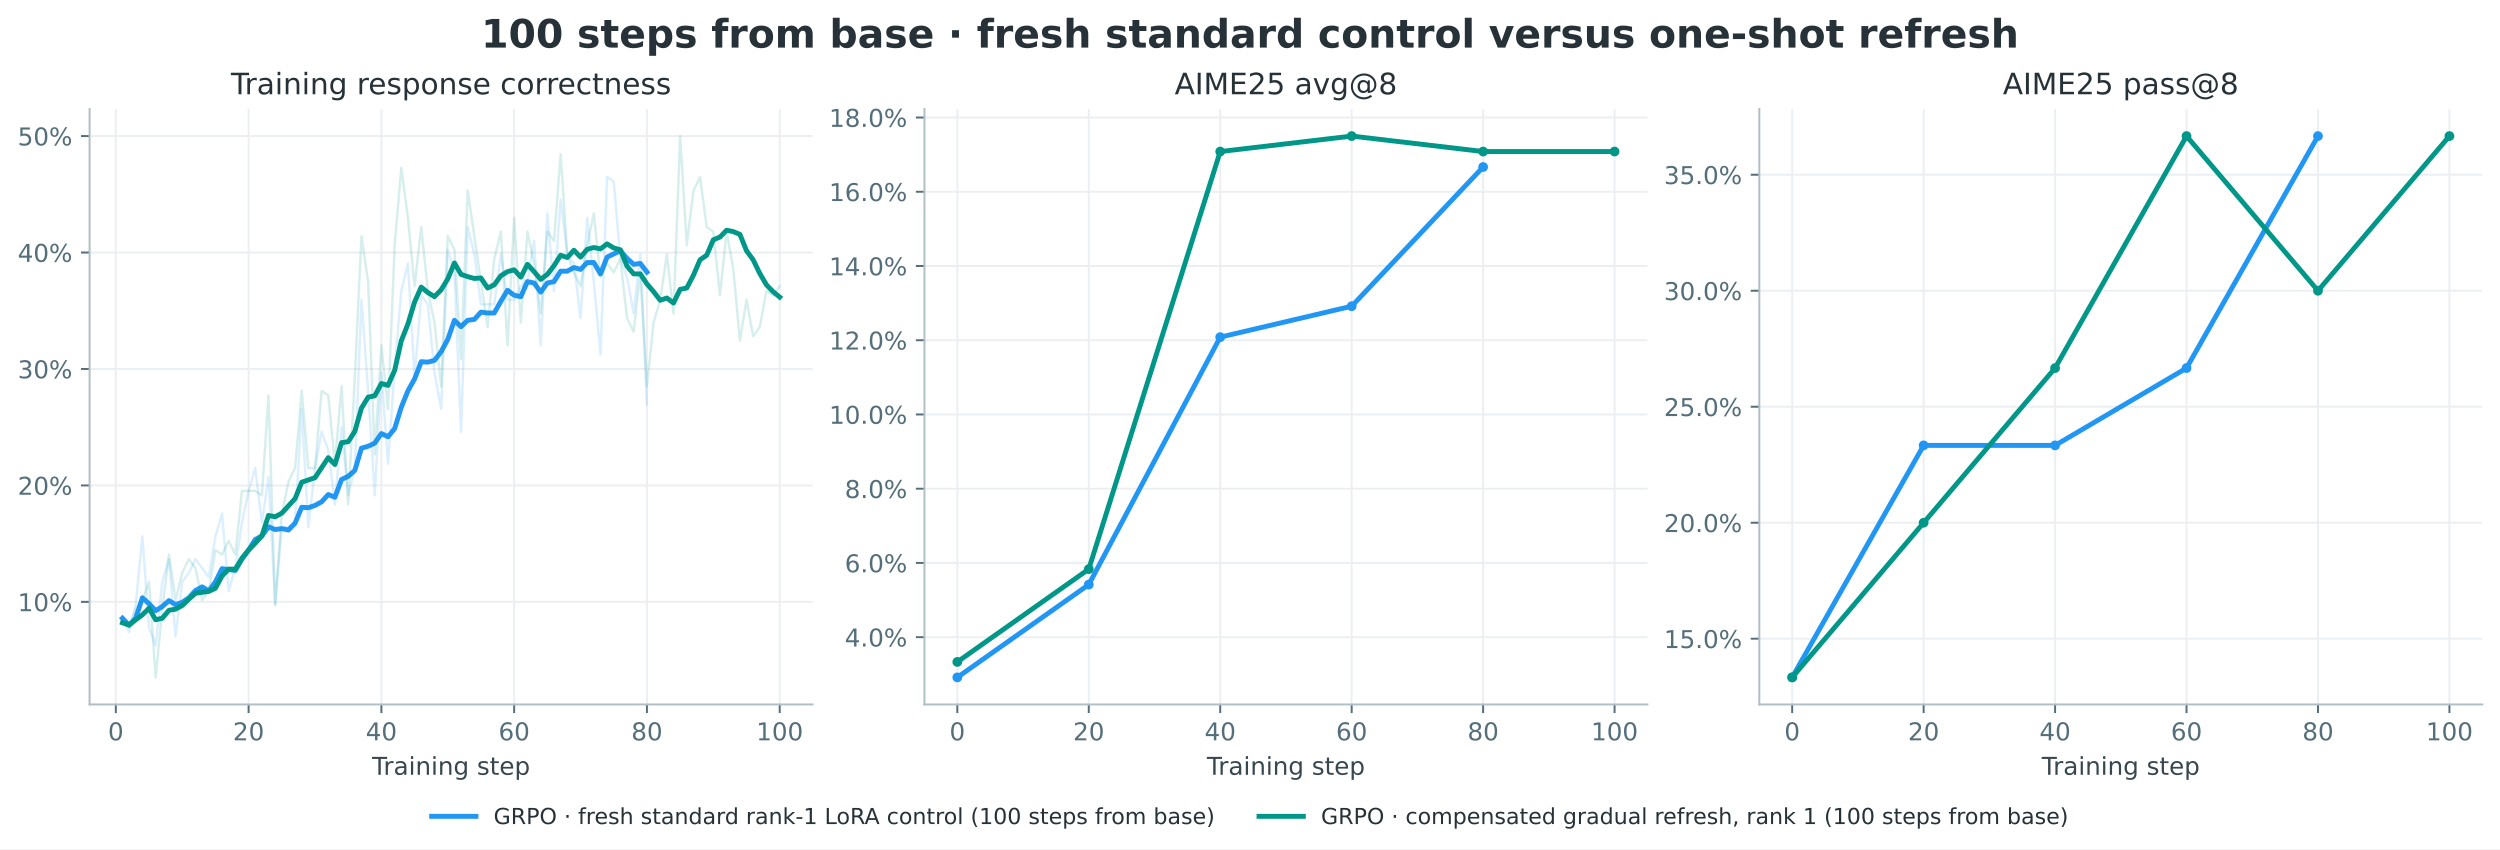
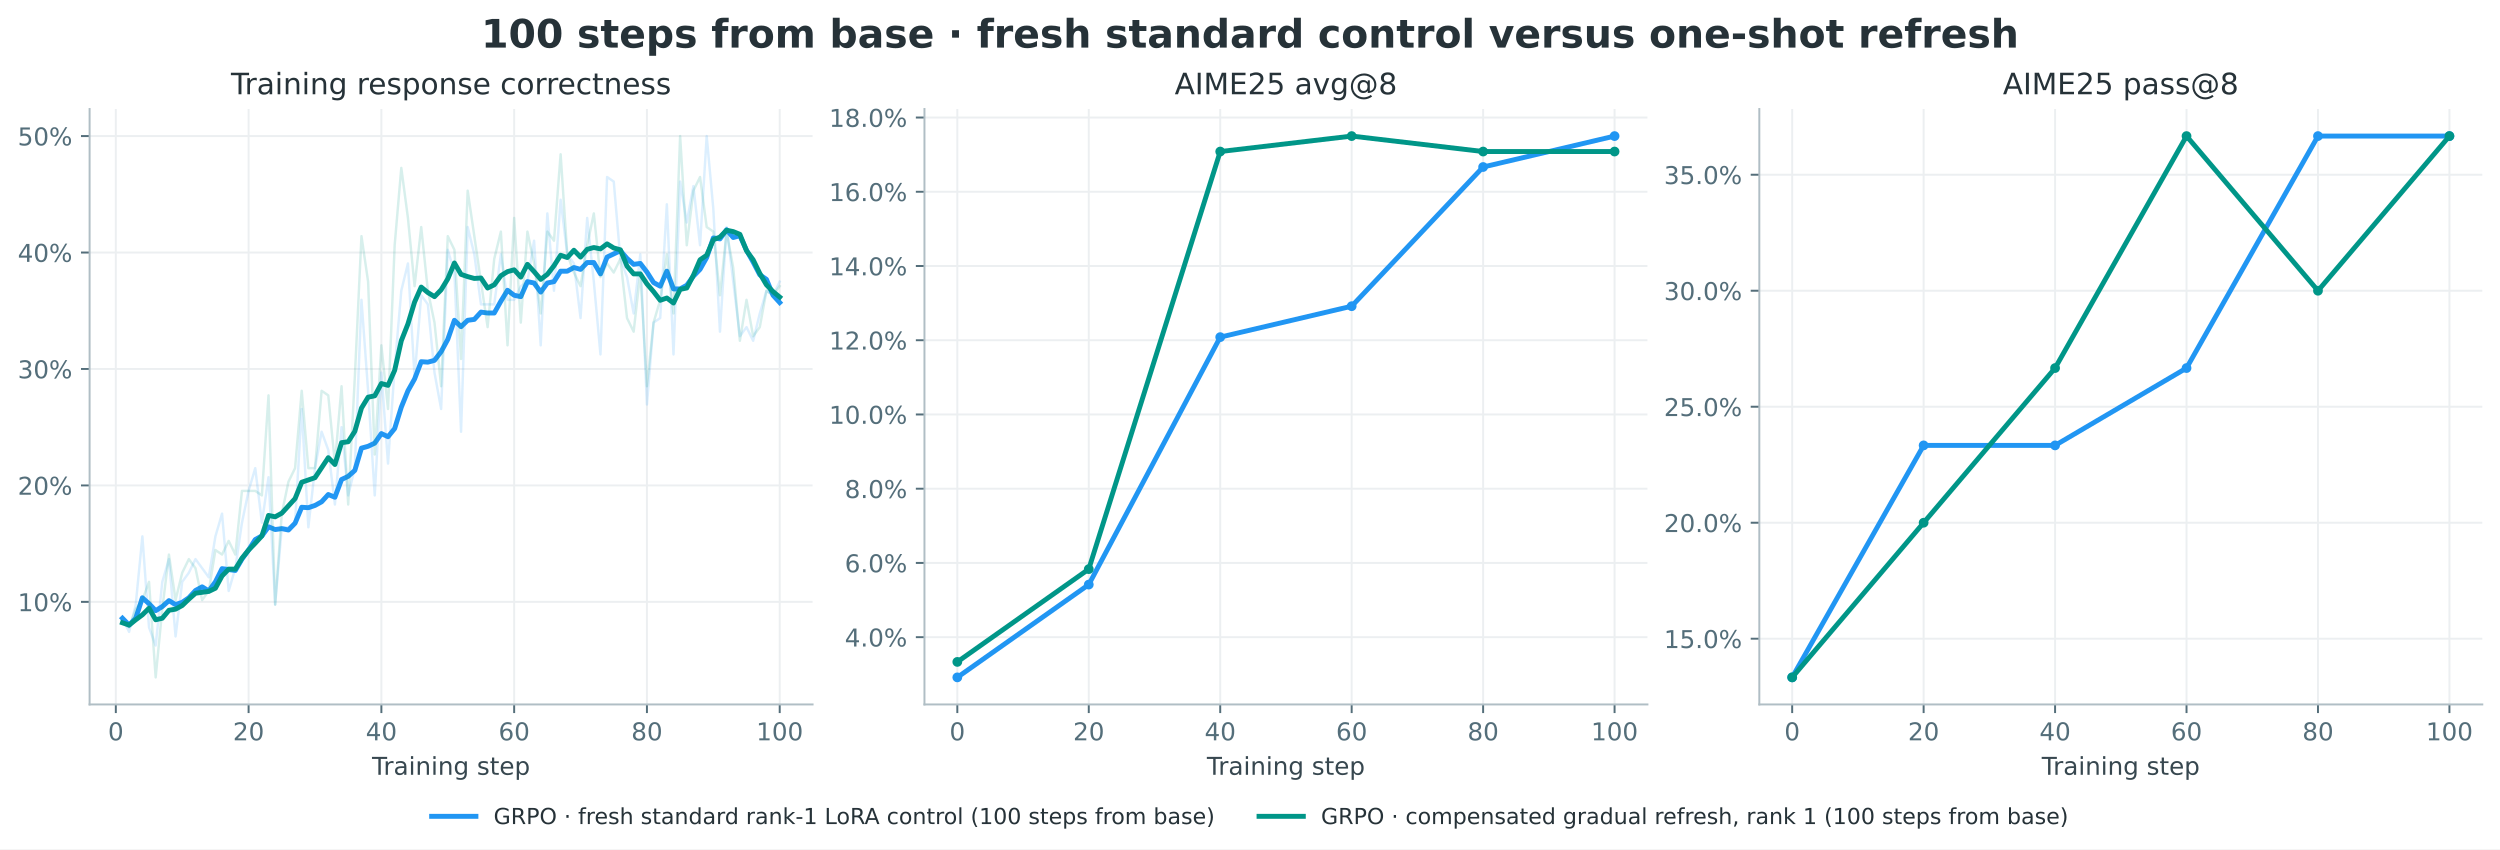
<svg xmlns="http://www.w3.org/2000/svg" xmlns:xlink="http://www.w3.org/1999/xlink" width="1016.4pt" height="345.3pt" viewBox="0 0 1016.4 345.3" version="1.1">
  <defs>
    <style type="text/css">*{stroke-linejoin: round; stroke-linecap: butt}</style>
  </defs>
  <g id="figure_1">
    <g id="patch_1">
      <path d="M 0 345.3 L 1016.4 345.3 L 1016.4 0 L 0 0 z " style="fill: #ffffff" />
    </g>
    <g id="axes_1">
      <g id="patch_2">
        <path d="M 36.427 286.398 L 330.359 286.398 L 330.359 44.32 L 36.427 44.32 z " style="fill: #ffffff" />
      </g>
      <g id="matplotlib.axis_1">
        <g id="xtick_1">
          <g id="line2d_1">
            <path d="M 47.088 286.398 L 47.088 44.32 " clip-path="url(#p2b56bc9e8a)" style="fill: none; stroke: #eceff1; stroke-width: 0.8; stroke-linecap: square" />
          </g>
          <g id="line2d_2">
            <defs>
              <path id="m4312fbdb51" d="M 0 0 L 0 3.5 " style="stroke: #546e7a; stroke-width: 0.8" />
            </defs>
            <g>
              <use xlink:href="#m4312fbdb51" x="47.088" y="286.398" style="fill: #546e7a; stroke: #546e7a; stroke-width: 0.8" />
            </g>
          </g>
          <g id="text_1">
            <text style="font-size: 10px; font-family: 'DejaVu Sans'; text-anchor: middle; fill: #546e7a" x="47.088" y="300.995" transform="rotate(-0 47.08804 300.9952)">0</text>
          </g>
        </g>
        <g id="xtick_2">
          <g id="line2d_3">
            <path d="M 101.07 286.398 L 101.07 44.32 " clip-path="url(#p2b56bc9e8a)" style="fill: none; stroke: #eceff1; stroke-width: 0.8; stroke-linecap: square" />
          </g>
          <g id="line2d_4">
            <g>
              <use xlink:href="#m4312fbdb51" x="101.07" y="286.398" style="fill: #546e7a; stroke: #546e7a; stroke-width: 0.8" />
            </g>
          </g>
          <g id="text_2">
            <text style="font-size: 10px; font-family: 'DejaVu Sans'; text-anchor: middle; fill: #546e7a" x="101.07" y="300.995" transform="rotate(-0 101.0702 300.9952)">20</text>
          </g>
        </g>
        <g id="xtick_3">
          <g id="line2d_5">
            <path d="M 155.052 286.398 L 155.052 44.32 " clip-path="url(#p2b56bc9e8a)" style="fill: none; stroke: #eceff1; stroke-width: 0.8; stroke-linecap: square" />
          </g>
          <g id="line2d_6">
            <g>
              <use xlink:href="#m4312fbdb51" x="155.052" y="286.398" style="fill: #546e7a; stroke: #546e7a; stroke-width: 0.8" />
            </g>
          </g>
          <g id="text_3">
            <text style="font-size: 10px; font-family: 'DejaVu Sans'; text-anchor: middle; fill: #546e7a" x="155.052" y="300.995" transform="rotate(-0 155.0524 300.9952)">40</text>
          </g>
        </g>
        <g id="xtick_4">
          <g id="line2d_7">
            <path d="M 209.035 286.398 L 209.035 44.32 " clip-path="url(#p2b56bc9e8a)" style="fill: none; stroke: #eceff1; stroke-width: 0.8; stroke-linecap: square" />
          </g>
          <g id="line2d_8">
            <g>
              <use xlink:href="#m4312fbdb51" x="209.035" y="286.398" style="fill: #546e7a; stroke: #546e7a; stroke-width: 0.8" />
            </g>
          </g>
          <g id="text_4">
            <text style="font-size: 10px; font-family: 'DejaVu Sans'; text-anchor: middle; fill: #546e7a" x="209.035" y="300.995" transform="rotate(-0 209.0345 300.9952)">60</text>
          </g>
        </g>
        <g id="xtick_5">
          <g id="line2d_9">
            <path d="M 263.017 286.398 L 263.017 44.32 " clip-path="url(#p2b56bc9e8a)" style="fill: none; stroke: #eceff1; stroke-width: 0.8; stroke-linecap: square" />
          </g>
          <g id="line2d_10">
            <g>
              <use xlink:href="#m4312fbdb51" x="263.017" y="286.398" style="fill: #546e7a; stroke: #546e7a; stroke-width: 0.8" />
            </g>
          </g>
          <g id="text_5">
            <text style="font-size: 10px; font-family: 'DejaVu Sans'; text-anchor: middle; fill: #546e7a" x="263.017" y="300.995" transform="rotate(-0 263.0167 300.9952)">80</text>
          </g>
        </g>
        <g id="xtick_6">
          <g id="line2d_11">
            <path d="M 316.999 286.398 L 316.999 44.32 " clip-path="url(#p2b56bc9e8a)" style="fill: none; stroke: #eceff1; stroke-width: 0.8; stroke-linecap: square" />
          </g>
          <g id="line2d_12">
            <g>
              <use xlink:href="#m4312fbdb51" x="316.999" y="286.398" style="fill: #546e7a; stroke: #546e7a; stroke-width: 0.8" />
            </g>
          </g>
          <g id="text_6">
            <text style="font-size: 10px; font-family: 'DejaVu Sans'; text-anchor: middle; fill: #546e7a" x="316.999" y="300.995" transform="rotate(-0 316.9988 300.9952)">100</text>
          </g>
        </g>
        <g id="text_7">
          <text style="font-size: 10px; font-family: 'DejaVu Sans'; text-anchor: middle; fill: #37474f" x="183.393" y="314.996" transform="rotate(-0 183.393 314.996)">Training step</text>
        </g>
      </g>
      <g id="matplotlib.axis_2">
        <g id="ytick_1">
          <g id="line2d_13">
            <path d="M 36.427 244.695 L 330.359 244.695 " clip-path="url(#p2b56bc9e8a)" style="fill: none; stroke: #eceff1; stroke-width: 0.8; stroke-linecap: square" />
          </g>
          <g id="line2d_14">
            <defs>
              <path id="m54cceb25df" d="M 0 0 L -3.5 0 " style="stroke: #546e7a; stroke-width: 0.8" />
            </defs>
            <g>
              <use xlink:href="#m54cceb25df" x="36.427" y="244.695" style="fill: #546e7a; stroke: #546e7a; stroke-width: 0.8" />
            </g>
          </g>
          <g id="text_8">
            <text style="font-size: 10px; font-family: 'DejaVu Sans'; text-anchor: end; fill: #546e7a" x="29.427" y="248.494" transform="rotate(-0 29.42656 248.4939)">10%</text>
          </g>
        </g>
        <g id="ytick_2">
          <g id="line2d_15">
            <path d="M 36.427 197.352 L 330.359 197.352 " clip-path="url(#p2b56bc9e8a)" style="fill: none; stroke: #eceff1; stroke-width: 0.8; stroke-linecap: square" />
          </g>
          <g id="line2d_16">
            <g>
              <use xlink:href="#m54cceb25df" x="36.427" y="197.352" style="fill: #546e7a; stroke: #546e7a; stroke-width: 0.8" />
            </g>
          </g>
          <g id="text_9">
            <text style="font-size: 10px; font-family: 'DejaVu Sans'; text-anchor: end; fill: #546e7a" x="29.427" y="201.151" transform="rotate(-0 29.42656 201.151)">20%</text>
          </g>
        </g>
        <g id="ytick_3">
          <g id="line2d_17">
            <path d="M 36.427 150.009 L 330.359 150.009 " clip-path="url(#p2b56bc9e8a)" style="fill: none; stroke: #eceff1; stroke-width: 0.8; stroke-linecap: square" />
          </g>
          <g id="line2d_18">
            <g>
              <use xlink:href="#m54cceb25df" x="36.427" y="150.009" style="fill: #546e7a; stroke: #546e7a; stroke-width: 0.8" />
            </g>
          </g>
          <g id="text_10">
            <text style="font-size: 10px; font-family: 'DejaVu Sans'; text-anchor: end; fill: #546e7a" x="29.427" y="153.808" transform="rotate(-0 29.42656 153.8081)">30%</text>
          </g>
        </g>
        <g id="ytick_4">
          <g id="line2d_19">
            <path d="M 36.427 102.666 L 330.359 102.666 " clip-path="url(#p2b56bc9e8a)" style="fill: none; stroke: #eceff1; stroke-width: 0.8; stroke-linecap: square" />
          </g>
          <g id="line2d_20">
            <g>
              <use xlink:href="#m54cceb25df" x="36.427" y="102.666" style="fill: #546e7a; stroke: #546e7a; stroke-width: 0.8" />
            </g>
          </g>
          <g id="text_11">
            <text style="font-size: 10px; font-family: 'DejaVu Sans'; text-anchor: end; fill: #546e7a" x="29.427" y="106.465" transform="rotate(-0 29.42656 106.4651)">40%</text>
          </g>
        </g>
        <g id="ytick_5">
          <g id="line2d_21">
            <path d="M 36.427 55.323 L 330.359 55.323 " clip-path="url(#p2b56bc9e8a)" style="fill: none; stroke: #eceff1; stroke-width: 0.8; stroke-linecap: square" />
          </g>
          <g id="line2d_22">
            <g>
              <use xlink:href="#m54cceb25df" x="36.427" y="55.323" style="fill: #546e7a; stroke: #546e7a; stroke-width: 0.8" />
            </g>
          </g>
          <g id="text_12">
            <text style="font-size: 10px; font-family: 'DejaVu Sans'; text-anchor: end; fill: #546e7a" x="29.427" y="59.122" transform="rotate(-0 29.42656 59.12221)">50%</text>
          </g>
        </g>
      </g>
      <g id="line2d_23">
-         <path d="M 49.787 251.353 L 52.486 256.901 L 55.185 245.805 L 57.884 218.065 L 60.584 255.051 L 63.283 262.449 L 65.982 236.558 L 68.681 227.311 L 71.38 258.75 L 74.079 236.558 L 76.778 232.859 L 79.477 227.311 L 82.176 231.01 L 84.876 234.709 L 87.575 218.065 L 90.274 208.818 L 92.973 240.257 L 95.672 231.01 L 98.371 212.517 L 101.07 199.571 L 103.769 190.325 L 106.468 212.517 L 109.168 194.023 L 111.867 245.805 L 114.566 214.366 L 117.265 214.366 L 119.964 212.517 L 122.663 166.283 L 125.362 214.366 L 128.061 190.325 L 130.76 175.53 L 133.459 182.927 L 136.159 205.119 L 138.858 173.681 L 141.557 201.421 L 144.256 190.325 L 146.955 121.899 L 149.654 158.886 L 152.353 201.421 L 155.052 151.489 L 157.751 188.475 L 160.451 149.639 L 163.15 118.201 L 165.849 107.105 L 168.548 153.338 L 171.247 120.05 L 173.946 123.749 L 176.645 151.489 L 179.344 166.283 L 182.043 101.557 L 184.743 110.803 L 187.442 175.53 L 190.141 92.31 L 192.84 103.406 L 195.539 123.749 L 198.238 123.749 L 200.937 123.749 L 203.636 103.406 L 206.335 121.899 L 209.035 121.899 L 211.734 116.351 L 214.433 114.502 L 217.132 97.858 L 219.831 140.393 L 222.53 86.762 L 225.229 118.201 L 227.928 81.214 L 230.627 103.406 L 233.326 107.105 L 236.026 129.297 L 238.725 88.611 L 241.424 114.502 L 244.123 144.091 L 246.822 71.967 L 249.521 73.817 L 252.22 105.255 L 254.919 112.653 L 257.618 127.447 L 260.318 103.406 L 263.017 164.434 " clip-path="url(#p2b56bc9e8a)" style="fill: none; stroke: #2196f3; stroke-opacity: 0.16; stroke-linecap: square" />
+         <path d="M 49.787 251.353 L 52.486 256.901 L 55.185 245.805 L 57.884 218.065 L 60.584 255.051 L 63.283 262.449 L 65.982 236.558 L 68.681 227.311 L 71.38 258.75 L 74.079 236.558 L 76.778 232.859 L 79.477 227.311 L 82.176 231.01 L 84.876 234.709 L 87.575 218.065 L 90.274 208.818 L 92.973 240.257 L 95.672 231.01 L 98.371 212.517 L 101.07 199.571 L 103.769 190.325 L 106.468 212.517 L 109.168 194.023 L 111.867 245.805 L 114.566 214.366 L 117.265 214.366 L 119.964 212.517 L 122.663 166.283 L 125.362 214.366 L 128.061 190.325 L 130.76 175.53 L 133.459 182.927 L 136.159 205.119 L 138.858 173.681 L 141.557 201.421 L 144.256 190.325 L 146.955 121.899 L 149.654 158.886 L 152.353 201.421 L 155.052 151.489 L 157.751 188.475 L 160.451 149.639 L 163.15 118.201 L 165.849 107.105 L 168.548 153.338 L 171.247 120.05 L 173.946 123.749 L 176.645 151.489 L 179.344 166.283 L 182.043 101.557 L 184.743 110.803 L 187.442 175.53 L 190.141 92.31 L 192.84 103.406 L 195.539 123.749 L 198.238 123.749 L 200.937 123.749 L 203.636 103.406 L 206.335 121.899 L 209.035 121.899 L 211.734 116.351 L 214.433 114.502 L 217.132 97.858 L 219.831 140.393 L 222.53 86.762 L 225.229 118.201 L 227.928 81.214 L 230.627 103.406 L 233.326 107.105 L 236.026 129.297 L 238.725 88.611 L 241.424 114.502 L 244.123 144.091 L 246.822 71.967 L 249.521 73.817 L 252.22 105.255 L 254.919 112.653 L 257.618 127.447 L 260.318 103.406 L 263.017 164.434 L 265.716 131.146 L 268.415 129.297 L 271.114 83.063 L 273.813 144.091 L 276.512 73.817 L 279.211 90.461 L 281.91 75.666 L 284.61 99.707 L 287.309 55.323 L 290.008 84.913 L 292.707 134.845 L 295.406 92.31 L 298.105 114.502 L 300.804 136.694 L 303.503 132.995 L 306.202 138.543 L 308.902 127.447 L 311.601 118.201 L 314.3 120.05 L 316.999 114.502 " clip-path="url(#p2b56bc9e8a)" style="fill: none; stroke: #2196f3; stroke-opacity: 0.16; stroke-linecap: square" />
      </g>
      <g id="line2d_24">
-         <path d="M 49.787 251.353 L 52.486 254.127 L 55.185 251.353 L 57.884 243.031 L 60.584 245.435 L 63.283 248.27 L 65.982 246.597 L 68.681 244.187 L 71.38 245.805 L 74.079 244.88 L 76.778 243.031 L 79.477 240.072 L 82.176 238.592 L 84.876 240.257 L 87.575 236.558 L 90.274 231.195 L 92.973 231.565 L 95.672 231.935 L 98.371 227.311 L 101.07 223.613 L 103.769 219.359 L 106.468 217.88 L 109.168 214.181 L 111.867 215.291 L 114.566 214.921 L 117.265 215.476 L 119.964 212.702 L 122.663 206.229 L 125.362 206.414 L 128.061 205.489 L 130.76 204.01 L 133.459 201.051 L 136.159 202.16 L 138.858 194.948 L 141.557 193.654 L 144.256 191.249 L 146.955 182.188 L 149.654 181.448 L 152.353 180.153 L 155.052 176.27 L 157.751 177.564 L 160.451 174.236 L 163.15 165.544 L 165.849 158.886 L 168.548 154.078 L 171.247 147.05 L 173.946 147.235 L 176.645 146.496 L 179.344 142.982 L 182.043 137.989 L 184.743 130.221 L 187.442 132.81 L 190.141 130.221 L 192.84 129.852 L 195.539 126.893 L 198.238 127.262 L 200.937 127.262 L 203.636 122.454 L 206.335 118.016 L 209.035 120.05 L 211.734 120.605 L 214.433 114.502 L 217.132 115.057 L 219.831 118.756 L 222.53 115.057 L 225.229 114.502 L 227.928 110.249 L 230.627 110.249 L 233.326 108.769 L 236.026 109.509 L 238.725 106.735 L 241.424 106.735 L 244.123 111.358 L 246.822 104.516 L 249.521 103.221 L 252.22 101.927 L 254.919 105.07 L 257.618 107.475 L 260.318 107.105 L 263.017 110.618 " clip-path="url(#p2b56bc9e8a)" style="fill: none; stroke: #2196f3; stroke-width: 2; stroke-linecap: square" />
+         <path d="M 49.787 251.353 L 52.486 254.127 L 55.185 251.353 L 57.884 243.031 L 60.584 245.435 L 63.283 248.27 L 65.982 246.597 L 68.681 244.187 L 71.38 245.805 L 74.079 244.88 L 76.778 243.031 L 79.477 240.072 L 82.176 238.592 L 84.876 240.257 L 87.575 236.558 L 90.274 231.195 L 92.973 231.565 L 95.672 231.935 L 98.371 227.311 L 101.07 223.613 L 103.769 219.359 L 106.468 217.88 L 109.168 214.181 L 111.867 215.291 L 114.566 214.921 L 117.265 215.476 L 119.964 212.702 L 122.663 206.229 L 125.362 206.414 L 128.061 205.489 L 130.76 204.01 L 133.459 201.051 L 136.159 202.16 L 138.858 194.948 L 141.557 193.654 L 144.256 191.249 L 146.955 182.188 L 149.654 181.448 L 152.353 180.153 L 155.052 176.27 L 157.751 177.564 L 160.451 174.236 L 163.15 165.544 L 165.849 158.886 L 168.548 154.078 L 171.247 147.05 L 173.946 147.235 L 176.645 146.496 L 179.344 142.982 L 182.043 137.989 L 184.743 130.221 L 187.442 132.81 L 190.141 130.221 L 192.84 129.852 L 195.539 126.893 L 198.238 127.262 L 200.937 127.262 L 203.636 122.454 L 206.335 118.016 L 209.035 120.05 L 211.734 120.605 L 214.433 114.502 L 217.132 115.057 L 219.831 118.756 L 222.53 115.057 L 225.229 114.502 L 227.928 110.249 L 230.627 110.249 L 233.326 108.769 L 236.026 109.509 L 238.725 106.735 L 241.424 106.735 L 244.123 111.358 L 246.822 104.516 L 249.521 103.221 L 252.22 101.927 L 254.919 105.07 L 257.618 107.475 L 260.318 107.105 L 263.017 110.618 L 265.716 114.872 L 268.415 116.351 L 271.114 110.249 L 273.813 117.461 L 276.512 117.461 L 279.211 115.982 L 281.91 112.283 L 284.61 109.509 L 287.309 104.701 L 290.008 96.748 L 292.707 97.118 L 295.406 93.42 L 298.105 96.564 L 300.804 95.824 L 303.503 101.742 L 306.202 106.55 L 308.902 111.728 L 311.601 113.577 L 314.3 120.05 L 316.999 123.009 " clip-path="url(#p2b56bc9e8a)" style="fill: none; stroke: #2196f3; stroke-width: 2; stroke-linecap: square" />
      </g>
      <g id="line2d_25">
        <path d="M 49.787 253.202 L 52.486 255.051 L 55.185 247.654 L 57.884 243.955 L 60.584 236.558 L 63.283 275.394 L 65.982 247.654 L 68.681 225.462 L 71.38 243.955 L 74.079 232.859 L 76.778 227.311 L 79.477 231.01 L 82.176 243.955 L 84.876 240.257 L 87.575 223.613 L 90.274 225.462 L 92.973 219.914 L 95.672 225.462 L 98.371 199.571 L 101.07 199.571 L 103.769 199.571 L 106.468 201.421 L 109.168 160.735 L 111.867 245.805 L 114.566 208.818 L 117.265 195.873 L 119.964 190.325 L 122.663 158.886 L 125.362 190.325 L 128.061 190.325 L 130.76 158.886 L 133.459 160.735 L 136.159 188.475 L 138.858 157.037 L 141.557 205.119 L 144.256 153.338 L 146.955 96.009 L 149.654 114.502 L 152.353 184.777 L 155.052 140.393 L 157.751 166.283 L 160.451 99.707 L 163.15 68.269 L 165.849 88.611 L 168.548 116.351 L 171.247 92.31 L 173.946 118.201 L 176.645 131.146 L 179.344 157.037 L 182.043 96.009 L 184.743 101.557 L 187.442 145.941 L 190.141 77.515 L 192.84 96.009 L 195.539 114.502 L 198.238 132.995 L 200.937 105.255 L 203.636 94.159 L 206.335 140.393 L 209.035 88.611 L 211.734 131.146 L 214.433 94.159 L 217.132 107.105 L 219.831 127.447 L 222.53 94.159 L 225.229 97.858 L 227.928 62.721 L 230.627 103.406 L 233.326 110.803 L 236.026 116.351 L 238.725 99.707 L 241.424 86.762 L 244.123 112.653 L 246.822 107.105 L 249.521 110.803 L 252.22 105.255 L 254.919 129.297 L 257.618 134.845 L 260.318 110.803 L 263.017 157.037 L 265.716 131.146 L 268.415 121.899 L 271.114 103.406 L 273.813 127.447 L 276.512 55.323 L 279.211 99.707 L 281.91 77.515 L 284.61 71.967 L 287.309 92.31 L 290.008 94.159 L 292.707 120.05 L 295.406 94.159 L 298.105 108.954 L 300.804 138.543 L 303.503 121.899 L 306.202 136.694 L 308.902 132.995 L 311.601 118.201 L 314.3 120.05 L 316.999 116.351 " clip-path="url(#p2b56bc9e8a)" style="fill: none; stroke: #009688; stroke-opacity: 0.16; stroke-linecap: square" />
      </g>
      <g id="line2d_26">
        <path d="M 49.787 253.202 L 52.486 254.127 L 55.185 251.969 L 57.884 249.966 L 60.584 247.284 L 63.283 251.969 L 65.982 251.353 L 68.681 248.116 L 71.38 247.654 L 74.079 246.175 L 76.778 243.585 L 79.477 241.181 L 82.176 240.811 L 84.876 240.442 L 87.575 239.147 L 90.274 234.154 L 92.973 231.38 L 95.672 231.38 L 98.371 226.941 L 101.07 223.613 L 103.769 220.839 L 106.468 217.88 L 109.168 209.558 L 111.867 210.113 L 114.566 208.633 L 117.265 205.674 L 119.964 202.715 L 122.663 196.058 L 125.362 195.133 L 128.061 194.208 L 130.76 190.14 L 133.459 186.071 L 136.159 188.845 L 138.858 179.968 L 141.557 179.599 L 144.256 175.345 L 146.955 165.914 L 149.654 161.475 L 152.353 160.92 L 155.052 155.927 L 157.751 156.667 L 160.451 150.564 L 163.15 138.543 L 165.849 131.701 L 168.548 122.824 L 171.247 116.721 L 173.946 118.94 L 176.645 120.605 L 179.344 117.831 L 182.043 113.392 L 184.743 106.92 L 187.442 111.543 L 190.141 112.468 L 192.84 113.208 L 195.539 113.023 L 198.238 117.091 L 200.937 115.797 L 203.636 112.098 L 206.335 110.434 L 209.035 109.694 L 211.734 112.653 L 214.433 107.475 L 217.132 110.434 L 219.831 113.577 L 222.53 111.543 L 225.229 108.029 L 227.928 103.776 L 230.627 104.701 L 233.326 101.742 L 236.026 104.516 L 238.725 101.372 L 241.424 100.632 L 244.123 101.187 L 246.822 99.153 L 249.521 100.817 L 252.22 101.557 L 254.919 108.214 L 257.618 111.358 L 260.318 111.358 L 263.017 115.427 L 265.716 118.571 L 268.415 122.084 L 271.114 121.16 L 273.813 123.194 L 276.512 117.646 L 279.211 117.091 L 281.91 111.913 L 284.61 105.625 L 287.309 103.776 L 290.008 97.488 L 292.707 96.379 L 295.406 93.605 L 298.105 94.159 L 300.804 95.269 L 303.503 101.927 L 306.202 105.625 L 308.902 111.173 L 311.601 115.797 L 314.3 118.571 L 316.999 120.79 " clip-path="url(#p2b56bc9e8a)" style="fill: none; stroke: #009688; stroke-width: 2; stroke-linecap: square" />
      </g>
      <g id="patch_3">
        <path d="M 36.427 286.398 L 36.427 44.32 " style="fill: none; stroke: #b0bec5; stroke-width: 0.8; stroke-linejoin: miter; stroke-linecap: square" />
      </g>
      <g id="patch_4">
        <path d="M 36.427 286.398 L 330.359 286.398 " style="fill: none; stroke: #b0bec5; stroke-width: 0.8; stroke-linejoin: miter; stroke-linecap: square" />
      </g>
      <g id="text_13">
        <text style="font-size: 12px; font-family: 'DejaVu Sans'; text-anchor: middle; fill: #263238" x="183.393" y="38.32" transform="rotate(-0 183.393 38.31985)">Training response correctness</text>
      </g>
    </g>
    <g id="axes_2">
      <g id="patch_5">
        <path d="M 375.847 286.398 L 669.779 286.398 L 669.779 44.32 L 375.847 44.32 z " style="fill: #ffffff" />
      </g>
      <g id="matplotlib.axis_3">
        <g id="xtick_7">
          <g id="line2d_27">
            <path d="M 389.207 286.398 L 389.207 44.32 " clip-path="url(#pf6be66d41f)" style="fill: none; stroke: #eceff1; stroke-width: 0.8; stroke-linecap: square" />
          </g>
          <g id="line2d_28">
            <g>
              <use xlink:href="#m4312fbdb51" x="389.207" y="286.398" style="fill: #546e7a; stroke: #546e7a; stroke-width: 0.8" />
            </g>
          </g>
          <g id="text_14">
            <text style="font-size: 10px; font-family: 'DejaVu Sans'; text-anchor: middle; fill: #546e7a" x="389.207" y="300.995" transform="rotate(-0 389.2072 300.9952)">0</text>
          </g>
        </g>
        <g id="xtick_8">
          <g id="line2d_29">
            <path d="M 442.65 286.398 L 442.65 44.32 " clip-path="url(#pf6be66d41f)" style="fill: none; stroke: #eceff1; stroke-width: 0.8; stroke-linecap: square" />
          </g>
          <g id="line2d_30">
            <g>
              <use xlink:href="#m4312fbdb51" x="442.65" y="286.398" style="fill: #546e7a; stroke: #546e7a; stroke-width: 0.8" />
            </g>
          </g>
          <g id="text_15">
            <text style="font-size: 10px; font-family: 'DejaVu Sans'; text-anchor: middle; fill: #546e7a" x="442.65" y="300.995" transform="rotate(-0 442.6495 300.9952)">20</text>
          </g>
        </g>
        <g id="xtick_9">
          <g id="line2d_31">
            <path d="M 496.092 286.398 L 496.092 44.32 " clip-path="url(#pf6be66d41f)" style="fill: none; stroke: #eceff1; stroke-width: 0.8; stroke-linecap: square" />
          </g>
          <g id="line2d_32">
            <g>
              <use xlink:href="#m4312fbdb51" x="496.092" y="286.398" style="fill: #546e7a; stroke: #546e7a; stroke-width: 0.8" />
            </g>
          </g>
          <g id="text_16">
            <text style="font-size: 10px; font-family: 'DejaVu Sans'; text-anchor: middle; fill: #546e7a" x="496.092" y="300.995" transform="rotate(-0 496.0919 300.9952)">40</text>
          </g>
        </g>
        <g id="xtick_10">
          <g id="line2d_33">
            <path d="M 549.534 286.398 L 549.534 44.32 " clip-path="url(#pf6be66d41f)" style="fill: none; stroke: #eceff1; stroke-width: 0.8; stroke-linecap: square" />
          </g>
          <g id="line2d_34">
            <g>
              <use xlink:href="#m4312fbdb51" x="549.534" y="286.398" style="fill: #546e7a; stroke: #546e7a; stroke-width: 0.8" />
            </g>
          </g>
          <g id="text_17">
            <text style="font-size: 10px; font-family: 'DejaVu Sans'; text-anchor: middle; fill: #546e7a" x="549.534" y="300.995" transform="rotate(-0 549.5342 300.9952)">60</text>
          </g>
        </g>
        <g id="xtick_11">
          <g id="line2d_35">
            <path d="M 602.977 286.398 L 602.977 44.32 " clip-path="url(#pf6be66d41f)" style="fill: none; stroke: #eceff1; stroke-width: 0.8; stroke-linecap: square" />
          </g>
          <g id="line2d_36">
            <g>
              <use xlink:href="#m4312fbdb51" x="602.977" y="286.398" style="fill: #546e7a; stroke: #546e7a; stroke-width: 0.8" />
            </g>
          </g>
          <g id="text_18">
            <text style="font-size: 10px; font-family: 'DejaVu Sans'; text-anchor: middle; fill: #546e7a" x="602.977" y="300.995" transform="rotate(-0 602.9765 300.9952)">80</text>
          </g>
        </g>
        <g id="xtick_12">
          <g id="line2d_37">
            <path d="M 656.419 286.398 L 656.419 44.32 " clip-path="url(#pf6be66d41f)" style="fill: none; stroke: #eceff1; stroke-width: 0.8; stroke-linecap: square" />
          </g>
          <g id="line2d_38">
            <g>
              <use xlink:href="#m4312fbdb51" x="656.419" y="286.398" style="fill: #546e7a; stroke: #546e7a; stroke-width: 0.8" />
            </g>
          </g>
          <g id="text_19">
            <text style="font-size: 10px; font-family: 'DejaVu Sans'; text-anchor: middle; fill: #546e7a" x="656.419" y="300.995" transform="rotate(-0 656.4189 300.9952)">100</text>
          </g>
        </g>
        <g id="text_20">
          <text style="font-size: 10px; font-family: 'DejaVu Sans'; text-anchor: middle; fill: #37474f" x="522.813" y="314.996" transform="rotate(-0 522.813 314.996)">Training step</text>
        </g>
      </g>
      <g id="matplotlib.axis_4">
        <g id="ytick_6">
          <g id="line2d_39">
            <path d="M 375.847 259.046 L 669.779 259.046 " clip-path="url(#pf6be66d41f)" style="fill: none; stroke: #eceff1; stroke-width: 0.8; stroke-linecap: square" />
          </g>
          <g id="line2d_40">
            <g>
              <use xlink:href="#m54cceb25df" x="375.847" y="259.046" style="fill: #546e7a; stroke: #546e7a; stroke-width: 0.8" />
            </g>
          </g>
          <g id="text_21">
            <text style="font-size: 10px; font-family: 'DejaVu Sans'; text-anchor: end; fill: #546e7a" x="368.847" y="262.845" transform="rotate(-0 368.8466 262.8447)">4.0%</text>
          </g>
        </g>
        <g id="ytick_7">
          <g id="line2d_41">
            <path d="M 375.847 228.865 L 669.779 228.865 " clip-path="url(#pf6be66d41f)" style="fill: none; stroke: #eceff1; stroke-width: 0.8; stroke-linecap: square" />
          </g>
          <g id="line2d_42">
            <g>
              <use xlink:href="#m54cceb25df" x="375.847" y="228.865" style="fill: #546e7a; stroke: #546e7a; stroke-width: 0.8" />
            </g>
          </g>
          <g id="text_22">
            <text style="font-size: 10px; font-family: 'DejaVu Sans'; text-anchor: end; fill: #546e7a" x="368.847" y="232.664" transform="rotate(-0 368.8466 232.6636)">6.0%</text>
          </g>
        </g>
        <g id="ytick_8">
          <g id="line2d_43">
            <path d="M 375.847 198.684 L 669.779 198.684 " clip-path="url(#pf6be66d41f)" style="fill: none; stroke: #eceff1; stroke-width: 0.8; stroke-linecap: square" />
          </g>
          <g id="line2d_44">
            <g>
              <use xlink:href="#m54cceb25df" x="375.847" y="198.684" style="fill: #546e7a; stroke: #546e7a; stroke-width: 0.8" />
            </g>
          </g>
          <g id="text_23">
            <text style="font-size: 10px; font-family: 'DejaVu Sans'; text-anchor: end; fill: #546e7a" x="368.847" y="202.483" transform="rotate(-0 368.8466 202.4825)">8.0%</text>
          </g>
        </g>
        <g id="ytick_9">
          <g id="line2d_45">
            <path d="M 375.847 168.503 L 669.779 168.503 " clip-path="url(#pf6be66d41f)" style="fill: none; stroke: #eceff1; stroke-width: 0.8; stroke-linecap: square" />
          </g>
          <g id="line2d_46">
            <g>
              <use xlink:href="#m54cceb25df" x="375.847" y="168.503" style="fill: #546e7a; stroke: #546e7a; stroke-width: 0.8" />
            </g>
          </g>
          <g id="text_24">
            <text style="font-size: 10px; font-family: 'DejaVu Sans'; text-anchor: end; fill: #546e7a" x="368.847" y="172.301" transform="rotate(-0 368.8466 172.3014)">10.0%</text>
          </g>
        </g>
        <g id="ytick_10">
          <g id="line2d_47">
            <path d="M 375.847 138.321 L 669.779 138.321 " clip-path="url(#pf6be66d41f)" style="fill: none; stroke: #eceff1; stroke-width: 0.8; stroke-linecap: square" />
          </g>
          <g id="line2d_48">
            <g>
              <use xlink:href="#m54cceb25df" x="375.847" y="138.321" style="fill: #546e7a; stroke: #546e7a; stroke-width: 0.8" />
            </g>
          </g>
          <g id="text_25">
            <text style="font-size: 10px; font-family: 'DejaVu Sans'; text-anchor: end; fill: #546e7a" x="368.847" y="142.12" transform="rotate(-0 368.8466 142.1203)">12.0%</text>
          </g>
        </g>
        <g id="ytick_11">
          <g id="line2d_49">
            <path d="M 375.847 108.14 L 669.779 108.14 " clip-path="url(#pf6be66d41f)" style="fill: none; stroke: #eceff1; stroke-width: 0.8; stroke-linecap: square" />
          </g>
          <g id="line2d_50">
            <g>
              <use xlink:href="#m54cceb25df" x="375.847" y="108.14" style="fill: #546e7a; stroke: #546e7a; stroke-width: 0.8" />
            </g>
          </g>
          <g id="text_26">
            <text style="font-size: 10px; font-family: 'DejaVu Sans'; text-anchor: end; fill: #546e7a" x="368.847" y="111.939" transform="rotate(-0 368.8466 111.9392)">14.0%</text>
          </g>
        </g>
        <g id="ytick_12">
          <g id="line2d_51">
            <path d="M 375.847 77.959 L 669.779 77.959 " clip-path="url(#pf6be66d41f)" style="fill: none; stroke: #eceff1; stroke-width: 0.8; stroke-linecap: square" />
          </g>
          <g id="line2d_52">
            <g>
              <use xlink:href="#m54cceb25df" x="375.847" y="77.959" style="fill: #546e7a; stroke: #546e7a; stroke-width: 0.8" />
            </g>
          </g>
          <g id="text_27">
            <text style="font-size: 10px; font-family: 'DejaVu Sans'; text-anchor: end; fill: #546e7a" x="368.847" y="81.758" transform="rotate(-0 368.8466 81.75805)">16.0%</text>
          </g>
        </g>
        <g id="ytick_13">
          <g id="line2d_53">
            <path d="M 375.847 47.778 L 669.779 47.778 " clip-path="url(#pf6be66d41f)" style="fill: none; stroke: #eceff1; stroke-width: 0.8; stroke-linecap: square" />
          </g>
          <g id="line2d_54">
            <g>
              <use xlink:href="#m54cceb25df" x="375.847" y="47.778" style="fill: #546e7a; stroke: #546e7a; stroke-width: 0.8" />
            </g>
          </g>
          <g id="text_28">
            <text style="font-size: 10px; font-family: 'DejaVu Sans'; text-anchor: end; fill: #546e7a" x="368.847" y="51.577" transform="rotate(-0 368.8466 51.57694)">18.0%</text>
          </g>
        </g>
      </g>
      <g id="line2d_55">
-         <path d="M 389.207 275.394 L 442.65 237.668 L 496.092 137.064 L 549.534 124.488 L 602.977 67.899 " clip-path="url(#pf6be66d41f)" style="fill: none; stroke: #2196f3; stroke-width: 2; stroke-linecap: square" />
+         <path d="M 389.207 275.394 L 442.65 237.668 L 496.092 137.064 L 549.534 124.488 L 602.977 67.899 L 656.419 55.323 " clip-path="url(#pf6be66d41f)" style="fill: none; stroke: #2196f3; stroke-width: 2; stroke-linecap: square" />
        <defs>
          <path id="mfb50a57097" d="M 0 1.5 C 0.398 1.5 0.779 1.342 1.061 1.061 C 1.342 0.779 1.5 0.398 1.5 0 C 1.5 -0.398 1.342 -0.779 1.061 -1.061 C 0.779 -1.342 0.398 -1.5 0 -1.5 C -0.398 -1.5 -0.779 -1.342 -1.061 -1.061 C -1.342 -0.779 -1.5 -0.398 -1.5 0 C -1.5 0.398 -1.342 0.779 -1.061 1.061 C -0.779 1.342 -0.398 1.5 0 1.5 z " style="stroke: #2196f3" />
        </defs>
        <g clip-path="url(#pf6be66d41f)">
          <use xlink:href="#mfb50a57097" x="389.207" y="275.394" style="fill: #2196f3; stroke: #2196f3" />
          <use xlink:href="#mfb50a57097" x="442.65" y="237.668" style="fill: #2196f3; stroke: #2196f3" />
          <use xlink:href="#mfb50a57097" x="496.092" y="137.064" style="fill: #2196f3; stroke: #2196f3" />
          <use xlink:href="#mfb50a57097" x="549.534" y="124.488" style="fill: #2196f3; stroke: #2196f3" />
          <use xlink:href="#mfb50a57097" x="602.977" y="67.899" style="fill: #2196f3; stroke: #2196f3" />
+           <use xlink:href="#mfb50a57097" x="656.419" y="55.323" style="fill: #2196f3; stroke: #2196f3" />
        </g>
      </g>
      <g id="line2d_56">
        <path d="M 389.207 269.106 L 442.65 231.38 L 496.092 61.611 L 549.534 55.323 L 602.977 61.611 L 656.419 61.611 " clip-path="url(#pf6be66d41f)" style="fill: none; stroke: #009688; stroke-width: 2; stroke-linecap: square" />
        <defs>
          <path id="mc1244fae1a" d="M 0 1.5 C 0.398 1.5 0.779 1.342 1.061 1.061 C 1.342 0.779 1.5 0.398 1.5 0 C 1.5 -0.398 1.342 -0.779 1.061 -1.061 C 0.779 -1.342 0.398 -1.5 0 -1.5 C -0.398 -1.5 -0.779 -1.342 -1.061 -1.061 C -1.342 -0.779 -1.5 -0.398 -1.5 0 C -1.5 0.398 -1.342 0.779 -1.061 1.061 C -0.779 1.342 -0.398 1.5 0 1.5 z " style="stroke: #009688" />
        </defs>
        <g clip-path="url(#pf6be66d41f)">
          <use xlink:href="#mc1244fae1a" x="389.207" y="269.106" style="fill: #009688; stroke: #009688" />
          <use xlink:href="#mc1244fae1a" x="442.65" y="231.38" style="fill: #009688; stroke: #009688" />
          <use xlink:href="#mc1244fae1a" x="496.092" y="61.611" style="fill: #009688; stroke: #009688" />
          <use xlink:href="#mc1244fae1a" x="549.534" y="55.323" style="fill: #009688; stroke: #009688" />
          <use xlink:href="#mc1244fae1a" x="602.977" y="61.611" style="fill: #009688; stroke: #009688" />
          <use xlink:href="#mc1244fae1a" x="656.419" y="61.611" style="fill: #009688; stroke: #009688" />
        </g>
      </g>
      <g id="patch_6">
        <path d="M 375.847 286.398 L 375.847 44.32 " style="fill: none; stroke: #b0bec5; stroke-width: 0.8; stroke-linejoin: miter; stroke-linecap: square" />
      </g>
      <g id="patch_7">
        <path d="M 375.847 286.398 L 669.779 286.398 " style="fill: none; stroke: #b0bec5; stroke-width: 0.8; stroke-linejoin: miter; stroke-linecap: square" />
      </g>
      <g id="text_29">
        <text style="font-size: 12px; font-family: 'DejaVu Sans'; text-anchor: middle; fill: #263238" x="522.813" y="38.32" transform="rotate(-0 522.813 38.31985)">AIME25 avg@8</text>
      </g>
    </g>
    <g id="axes_3">
      <g id="patch_8">
        <path d="M 715.267 286.398 L 1009.2 286.398 L 1009.2 44.32 L 715.267 44.32 z " style="fill: #ffffff" />
      </g>
      <g id="matplotlib.axis_5">
        <g id="xtick_13">
          <g id="line2d_57">
            <path d="M 728.627 286.398 L 728.627 44.32 " clip-path="url(#pe52cae7b75)" style="fill: none; stroke: #eceff1; stroke-width: 0.8; stroke-linecap: square" />
          </g>
          <g id="line2d_58">
            <g>
              <use xlink:href="#m4312fbdb51" x="728.627" y="286.398" style="fill: #546e7a; stroke: #546e7a; stroke-width: 0.8" />
            </g>
          </g>
          <g id="text_30">
            <text style="font-size: 10px; font-family: 'DejaVu Sans'; text-anchor: middle; fill: #546e7a" x="728.627" y="300.995" transform="rotate(-0 728.6272 300.9952)">0</text>
          </g>
        </g>
        <g id="xtick_14">
          <g id="line2d_59">
            <path d="M 782.07 286.398 L 782.07 44.32 " clip-path="url(#pe52cae7b75)" style="fill: none; stroke: #eceff1; stroke-width: 0.8; stroke-linecap: square" />
          </g>
          <g id="line2d_60">
            <g>
              <use xlink:href="#m4312fbdb51" x="782.07" y="286.398" style="fill: #546e7a; stroke: #546e7a; stroke-width: 0.8" />
            </g>
          </g>
          <g id="text_31">
            <text style="font-size: 10px; font-family: 'DejaVu Sans'; text-anchor: middle; fill: #546e7a" x="782.07" y="300.995" transform="rotate(-0 782.0696 300.9952)">20</text>
          </g>
        </g>
        <g id="xtick_15">
          <g id="line2d_61">
            <path d="M 835.512 286.398 L 835.512 44.32 " clip-path="url(#pe52cae7b75)" style="fill: none; stroke: #eceff1; stroke-width: 0.8; stroke-linecap: square" />
          </g>
          <g id="line2d_62">
            <g>
              <use xlink:href="#m4312fbdb51" x="835.512" y="286.398" style="fill: #546e7a; stroke: #546e7a; stroke-width: 0.8" />
            </g>
          </g>
          <g id="text_32">
            <text style="font-size: 10px; font-family: 'DejaVu Sans'; text-anchor: middle; fill: #546e7a" x="835.512" y="300.995" transform="rotate(-0 835.5119 300.9952)">40</text>
          </g>
        </g>
        <g id="xtick_16">
          <g id="line2d_63">
            <path d="M 888.954 286.398 L 888.954 44.32 " clip-path="url(#pe52cae7b75)" style="fill: none; stroke: #eceff1; stroke-width: 0.8; stroke-linecap: square" />
          </g>
          <g id="line2d_64">
            <g>
              <use xlink:href="#m4312fbdb51" x="888.954" y="286.398" style="fill: #546e7a; stroke: #546e7a; stroke-width: 0.8" />
            </g>
          </g>
          <g id="text_33">
            <text style="font-size: 10px; font-family: 'DejaVu Sans'; text-anchor: middle; fill: #546e7a" x="888.954" y="300.995" transform="rotate(-0 888.9543 300.9952)">60</text>
          </g>
        </g>
        <g id="xtick_17">
          <g id="line2d_65">
            <path d="M 942.397 286.398 L 942.397 44.32 " clip-path="url(#pe52cae7b75)" style="fill: none; stroke: #eceff1; stroke-width: 0.8; stroke-linecap: square" />
          </g>
          <g id="line2d_66">
            <g>
              <use xlink:href="#m4312fbdb51" x="942.397" y="286.398" style="fill: #546e7a; stroke: #546e7a; stroke-width: 0.8" />
            </g>
          </g>
          <g id="text_34">
            <text style="font-size: 10px; font-family: 'DejaVu Sans'; text-anchor: middle; fill: #546e7a" x="942.397" y="300.995" transform="rotate(-0 942.3966 300.9952)">80</text>
          </g>
        </g>
        <g id="xtick_18">
          <g id="line2d_67">
            <path d="M 995.839 286.398 L 995.839 44.32 " clip-path="url(#pe52cae7b75)" style="fill: none; stroke: #eceff1; stroke-width: 0.8; stroke-linecap: square" />
          </g>
          <g id="line2d_68">
            <g>
              <use xlink:href="#m4312fbdb51" x="995.839" y="286.398" style="fill: #546e7a; stroke: #546e7a; stroke-width: 0.8" />
            </g>
          </g>
          <g id="text_35">
            <text style="font-size: 10px; font-family: 'DejaVu Sans'; text-anchor: middle; fill: #546e7a" x="995.839" y="300.995" transform="rotate(-0 995.8389 300.9952)">100</text>
          </g>
        </g>
        <g id="text_36">
          <text style="font-size: 10px; font-family: 'DejaVu Sans'; text-anchor: middle; fill: #37474f" x="862.233" y="314.996" transform="rotate(-0 862.2331 314.996)">Training step</text>
        </g>
      </g>
      <g id="matplotlib.axis_6">
        <g id="ytick_14">
          <g id="line2d_69">
            <path d="M 715.267 259.675 L 1009.2 259.675 " clip-path="url(#pe52cae7b75)" style="fill: none; stroke: #eceff1; stroke-width: 0.8; stroke-linecap: square" />
          </g>
          <g id="line2d_70">
            <g>
              <use xlink:href="#m54cceb25df" x="715.267" y="259.675" style="fill: #546e7a; stroke: #546e7a; stroke-width: 0.8" />
            </g>
          </g>
          <g id="text_37">
            <text style="font-size: 10px; font-family: 'DejaVu Sans'; text-anchor: end; fill: #546e7a" x="708.267" y="263.474" transform="rotate(-0 708.2667 263.4735)">15.0%</text>
          </g>
        </g>
        <g id="ytick_15">
          <g id="line2d_71">
            <path d="M 715.267 212.517 L 1009.2 212.517 " clip-path="url(#pe52cae7b75)" style="fill: none; stroke: #eceff1; stroke-width: 0.8; stroke-linecap: square" />
          </g>
          <g id="line2d_72">
            <g>
              <use xlink:href="#m54cceb25df" x="715.267" y="212.517" style="fill: #546e7a; stroke: #546e7a; stroke-width: 0.8" />
            </g>
          </g>
          <g id="text_38">
            <text style="font-size: 10px; font-family: 'DejaVu Sans'; text-anchor: end; fill: #546e7a" x="708.267" y="216.316" transform="rotate(-0 708.2667 216.3155)">20.0%</text>
          </g>
        </g>
        <g id="ytick_16">
          <g id="line2d_73">
            <path d="M 715.267 165.359 L 1009.2 165.359 " clip-path="url(#pe52cae7b75)" style="fill: none; stroke: #eceff1; stroke-width: 0.8; stroke-linecap: square" />
          </g>
          <g id="line2d_74">
            <g>
              <use xlink:href="#m54cceb25df" x="715.267" y="165.359" style="fill: #546e7a; stroke: #546e7a; stroke-width: 0.8" />
            </g>
          </g>
          <g id="text_39">
            <text style="font-size: 10px; font-family: 'DejaVu Sans'; text-anchor: end; fill: #546e7a" x="708.267" y="169.158" transform="rotate(-0 708.2667 169.1575)">25.0%</text>
          </g>
        </g>
        <g id="ytick_17">
          <g id="line2d_75">
            <path d="M 715.267 118.201 L 1009.2 118.201 " clip-path="url(#pe52cae7b75)" style="fill: none; stroke: #eceff1; stroke-width: 0.8; stroke-linecap: square" />
          </g>
          <g id="line2d_76">
            <g>
              <use xlink:href="#m54cceb25df" x="715.267" y="118.201" style="fill: #546e7a; stroke: #546e7a; stroke-width: 0.8" />
            </g>
          </g>
          <g id="text_40">
            <text style="font-size: 10px; font-family: 'DejaVu Sans'; text-anchor: end; fill: #546e7a" x="708.267" y="122" transform="rotate(-0 708.2667 121.9995)">30.0%</text>
          </g>
        </g>
        <g id="ytick_18">
          <g id="line2d_77">
            <path d="M 715.267 71.043 L 1009.2 71.043 " clip-path="url(#pe52cae7b75)" style="fill: none; stroke: #eceff1; stroke-width: 0.8; stroke-linecap: square" />
          </g>
          <g id="line2d_78">
            <g>
              <use xlink:href="#m54cceb25df" x="715.267" y="71.043" style="fill: #546e7a; stroke: #546e7a; stroke-width: 0.8" />
            </g>
          </g>
          <g id="text_41">
            <text style="font-size: 10px; font-family: 'DejaVu Sans'; text-anchor: end; fill: #546e7a" x="708.267" y="74.842" transform="rotate(-0 708.2667 74.84155)">35.0%</text>
          </g>
        </g>
      </g>
      <g id="line2d_79">
-         <path d="M 728.627 275.394 L 782.07 181.078 L 835.512 181.078 L 888.954 149.639 L 942.397 55.323 " clip-path="url(#pe52cae7b75)" style="fill: none; stroke: #2196f3; stroke-width: 2; stroke-linecap: square" />
+         <path d="M 728.627 275.394 L 782.07 181.078 L 835.512 181.078 L 888.954 149.639 L 942.397 55.323 L 995.839 55.323 " clip-path="url(#pe52cae7b75)" style="fill: none; stroke: #2196f3; stroke-width: 2; stroke-linecap: square" />
        <g clip-path="url(#pe52cae7b75)">
          <use xlink:href="#mfb50a57097" x="728.627" y="275.394" style="fill: #2196f3; stroke: #2196f3" />
          <use xlink:href="#mfb50a57097" x="782.07" y="181.078" style="fill: #2196f3; stroke: #2196f3" />
          <use xlink:href="#mfb50a57097" x="835.512" y="181.078" style="fill: #2196f3; stroke: #2196f3" />
          <use xlink:href="#mfb50a57097" x="888.954" y="149.639" style="fill: #2196f3; stroke: #2196f3" />
          <use xlink:href="#mfb50a57097" x="942.397" y="55.323" style="fill: #2196f3; stroke: #2196f3" />
+           <use xlink:href="#mfb50a57097" x="995.839" y="55.323" style="fill: #2196f3; stroke: #2196f3" />
        </g>
      </g>
      <g id="line2d_80">
        <path d="M 728.627 275.394 L 782.07 212.517 L 835.512 149.639 L 888.954 55.323 L 942.397 118.201 L 995.839 55.323 " clip-path="url(#pe52cae7b75)" style="fill: none; stroke: #009688; stroke-width: 2; stroke-linecap: square" />
        <g clip-path="url(#pe52cae7b75)">
          <use xlink:href="#mc1244fae1a" x="728.627" y="275.394" style="fill: #009688; stroke: #009688" />
          <use xlink:href="#mc1244fae1a" x="782.07" y="212.517" style="fill: #009688; stroke: #009688" />
          <use xlink:href="#mc1244fae1a" x="835.512" y="149.639" style="fill: #009688; stroke: #009688" />
          <use xlink:href="#mc1244fae1a" x="888.954" y="55.323" style="fill: #009688; stroke: #009688" />
          <use xlink:href="#mc1244fae1a" x="942.397" y="118.201" style="fill: #009688; stroke: #009688" />
          <use xlink:href="#mc1244fae1a" x="995.839" y="55.323" style="fill: #009688; stroke: #009688" />
        </g>
      </g>
      <g id="patch_9">
        <path d="M 715.267 286.398 L 715.267 44.32 " style="fill: none; stroke: #b0bec5; stroke-width: 0.8; stroke-linejoin: miter; stroke-linecap: square" />
      </g>
      <g id="patch_10">
        <path d="M 715.267 286.398 L 1009.2 286.398 " style="fill: none; stroke: #b0bec5; stroke-width: 0.8; stroke-linejoin: miter; stroke-linecap: square" />
      </g>
      <g id="text_42">
        <text style="font-size: 12px; font-family: 'DejaVu Sans'; text-anchor: middle; fill: #263238" x="862.233" y="38.32" transform="rotate(-0 862.2331 38.31985)">AIME25 pass@8</text>
      </g>
    </g>
    <g id="text_43">
      <text style="font-weight: 700; font-size: 16px; font-family: 'DejaVu Sans'; text-anchor: middle; fill: #263238" x="508.2" y="19.358" transform="rotate(-0 508.1998 19.3575)">100 steps from base · fresh standard control versus one-shot refresh</text>
    </g>
    <g id="legend_1">
      <g id="line2d_81">
        <path d="M 175.487 331.888 L 184.487 331.888 L 193.487 331.888 " style="fill: none; stroke: #2196f3; stroke-width: 2; stroke-linecap: square" />
      </g>
      <g id="text_44">
        <text style="font-size: 9px; font-family: 'DejaVu Sans'; text-anchor: start; fill: #263238" x="200.687" y="335.038" transform="rotate(-0 200.6866 335.0377)">GRPO · fresh standard rank-1 LoRA control (100 steps from base)</text>
      </g>
      <g id="line2d_82">
        <path d="M 511.876 331.888 L 520.876 331.888 L 529.876 331.888 " style="fill: none; stroke: #009688; stroke-width: 2; stroke-linecap: square" />
      </g>
      <g id="text_45">
        <text style="font-size: 9px; font-family: 'DejaVu Sans'; text-anchor: start; fill: #263238" x="537.076" y="335.038" transform="rotate(-0 537.0757 335.0377)">GRPO · compensated gradual refresh, rank 1 (100 steps from base)</text>
      </g>
    </g>
  </g>
  <defs>
    <clipPath id="p2b56bc9e8a">
      <rect x="36.427" y="44.32" width="293.933" height="242.078" />
    </clipPath>
    <clipPath id="pf6be66d41f">
      <rect x="375.847" y="44.32" width="293.933" height="242.078" />
    </clipPath>
    <clipPath id="pe52cae7b75">
      <rect x="715.267" y="44.32" width="293.933" height="242.078" />
    </clipPath>
  </defs>
</svg>
